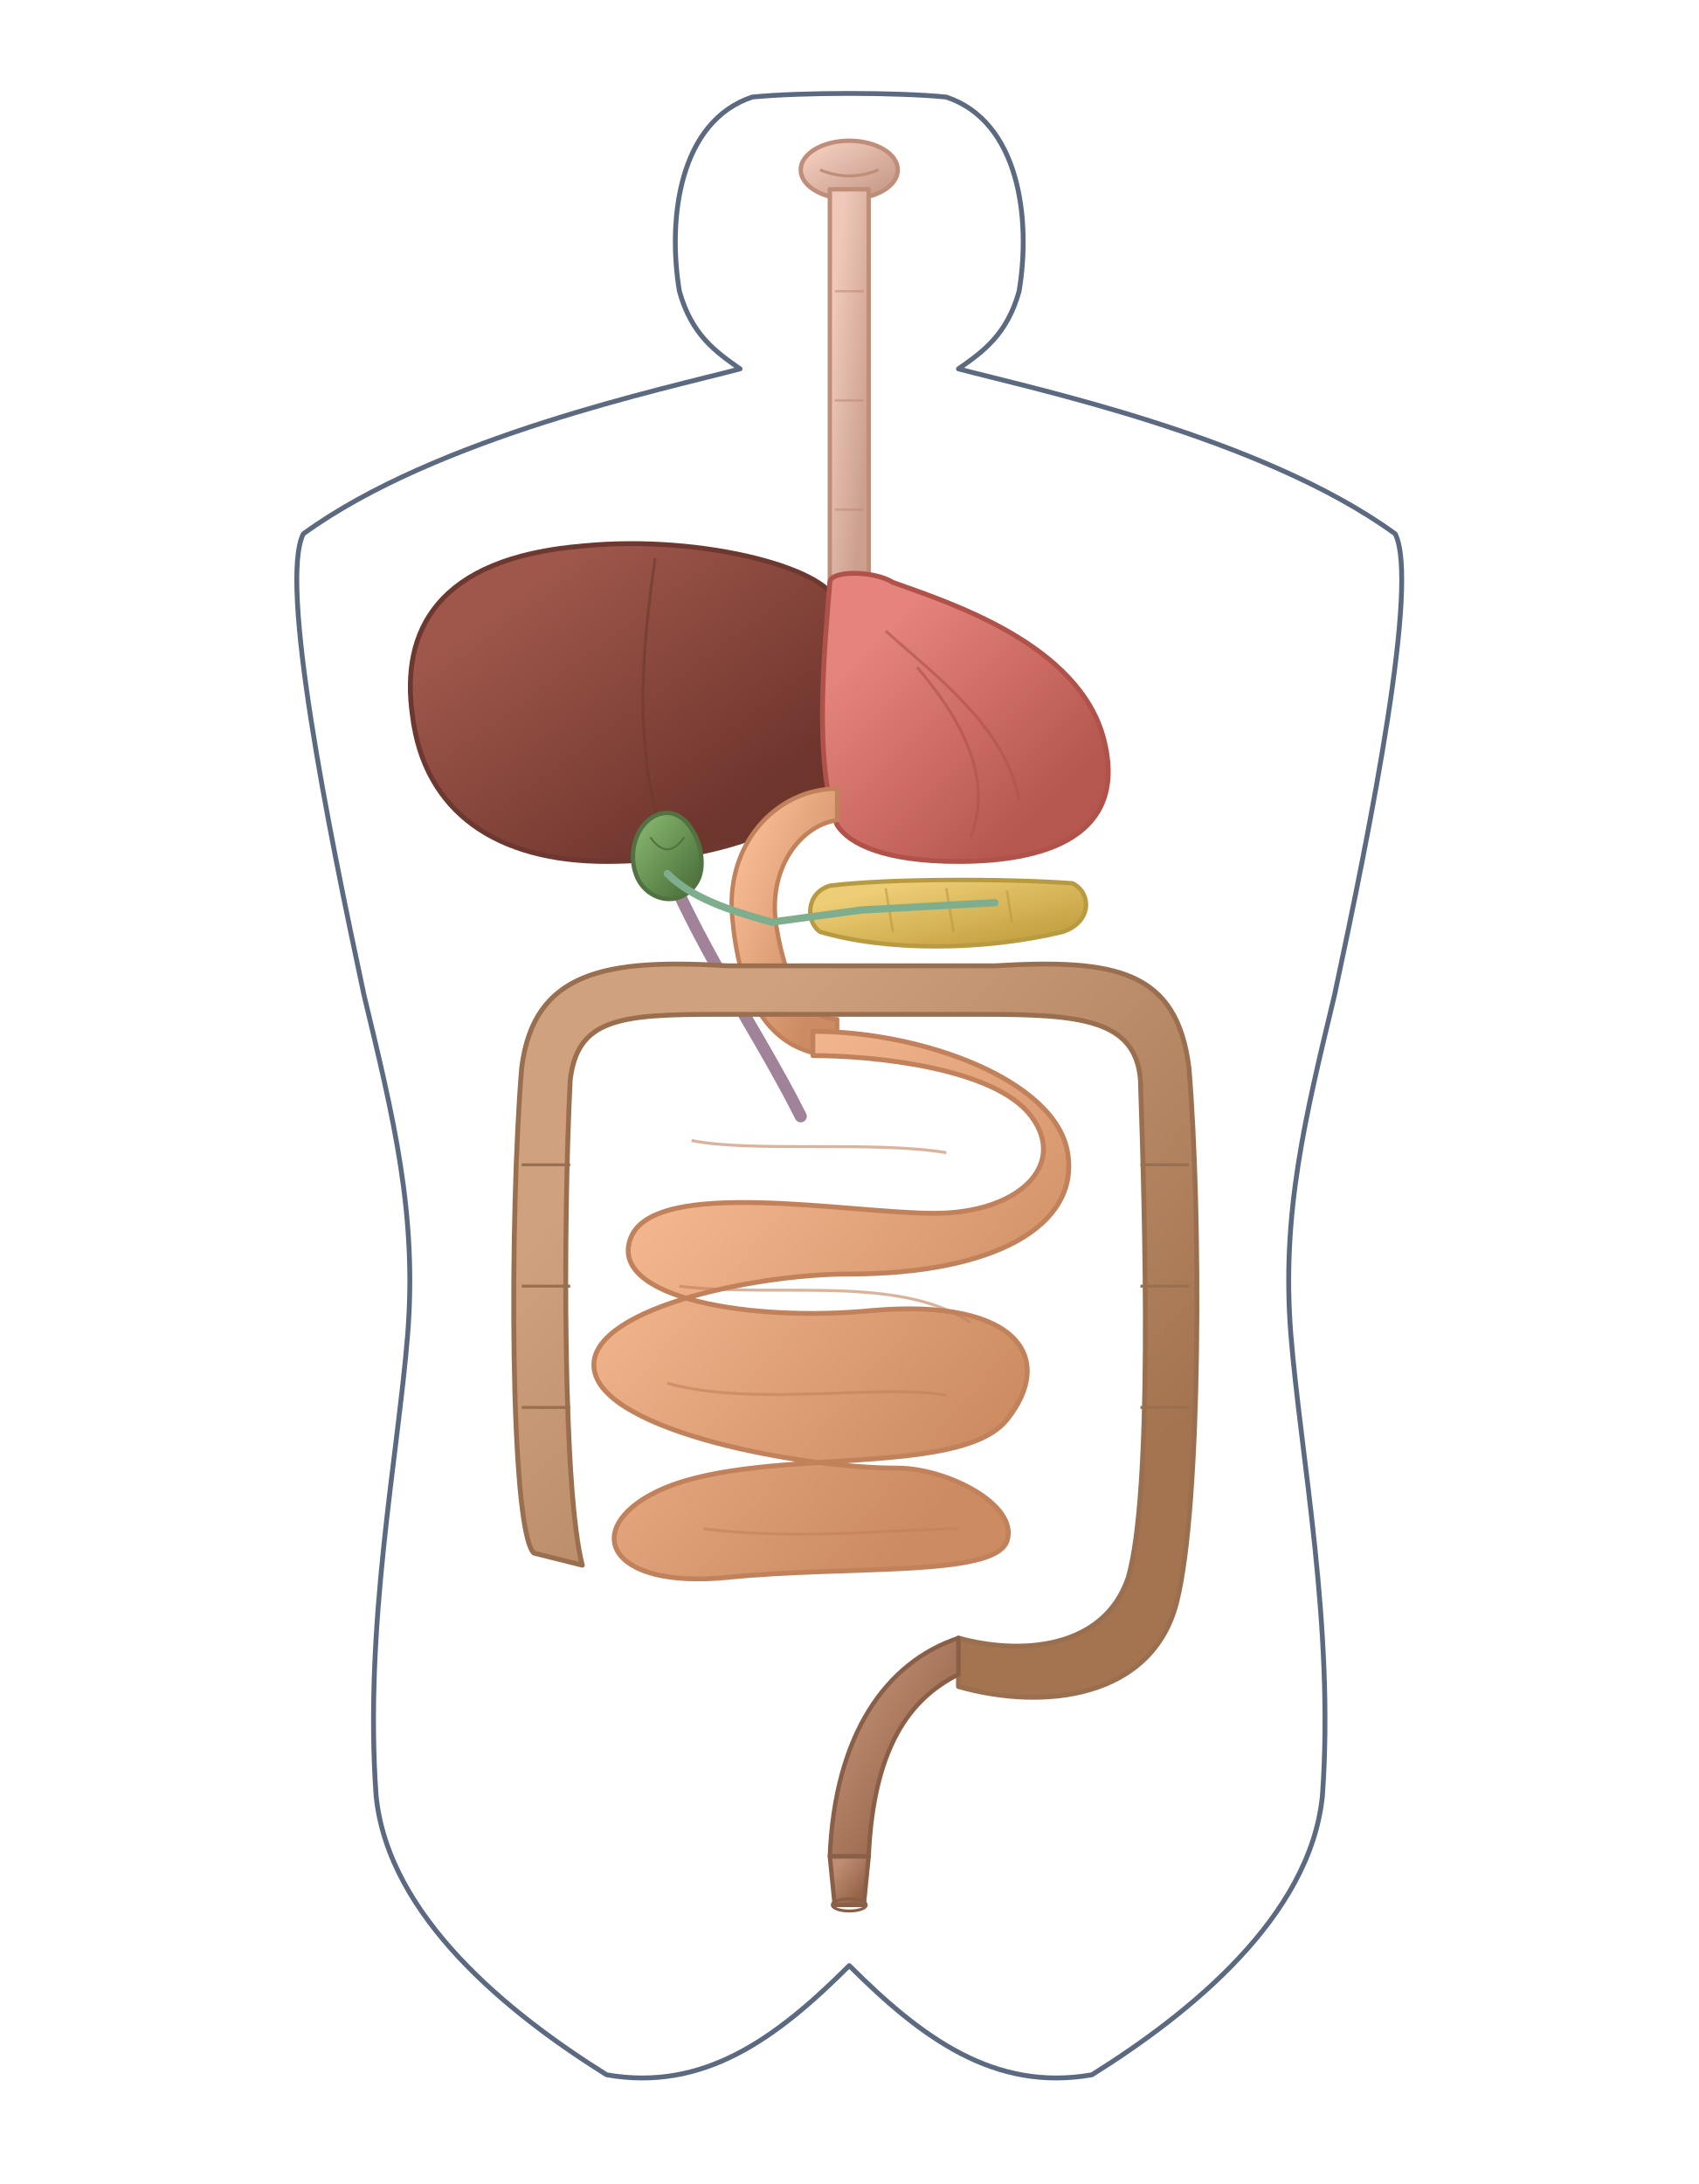
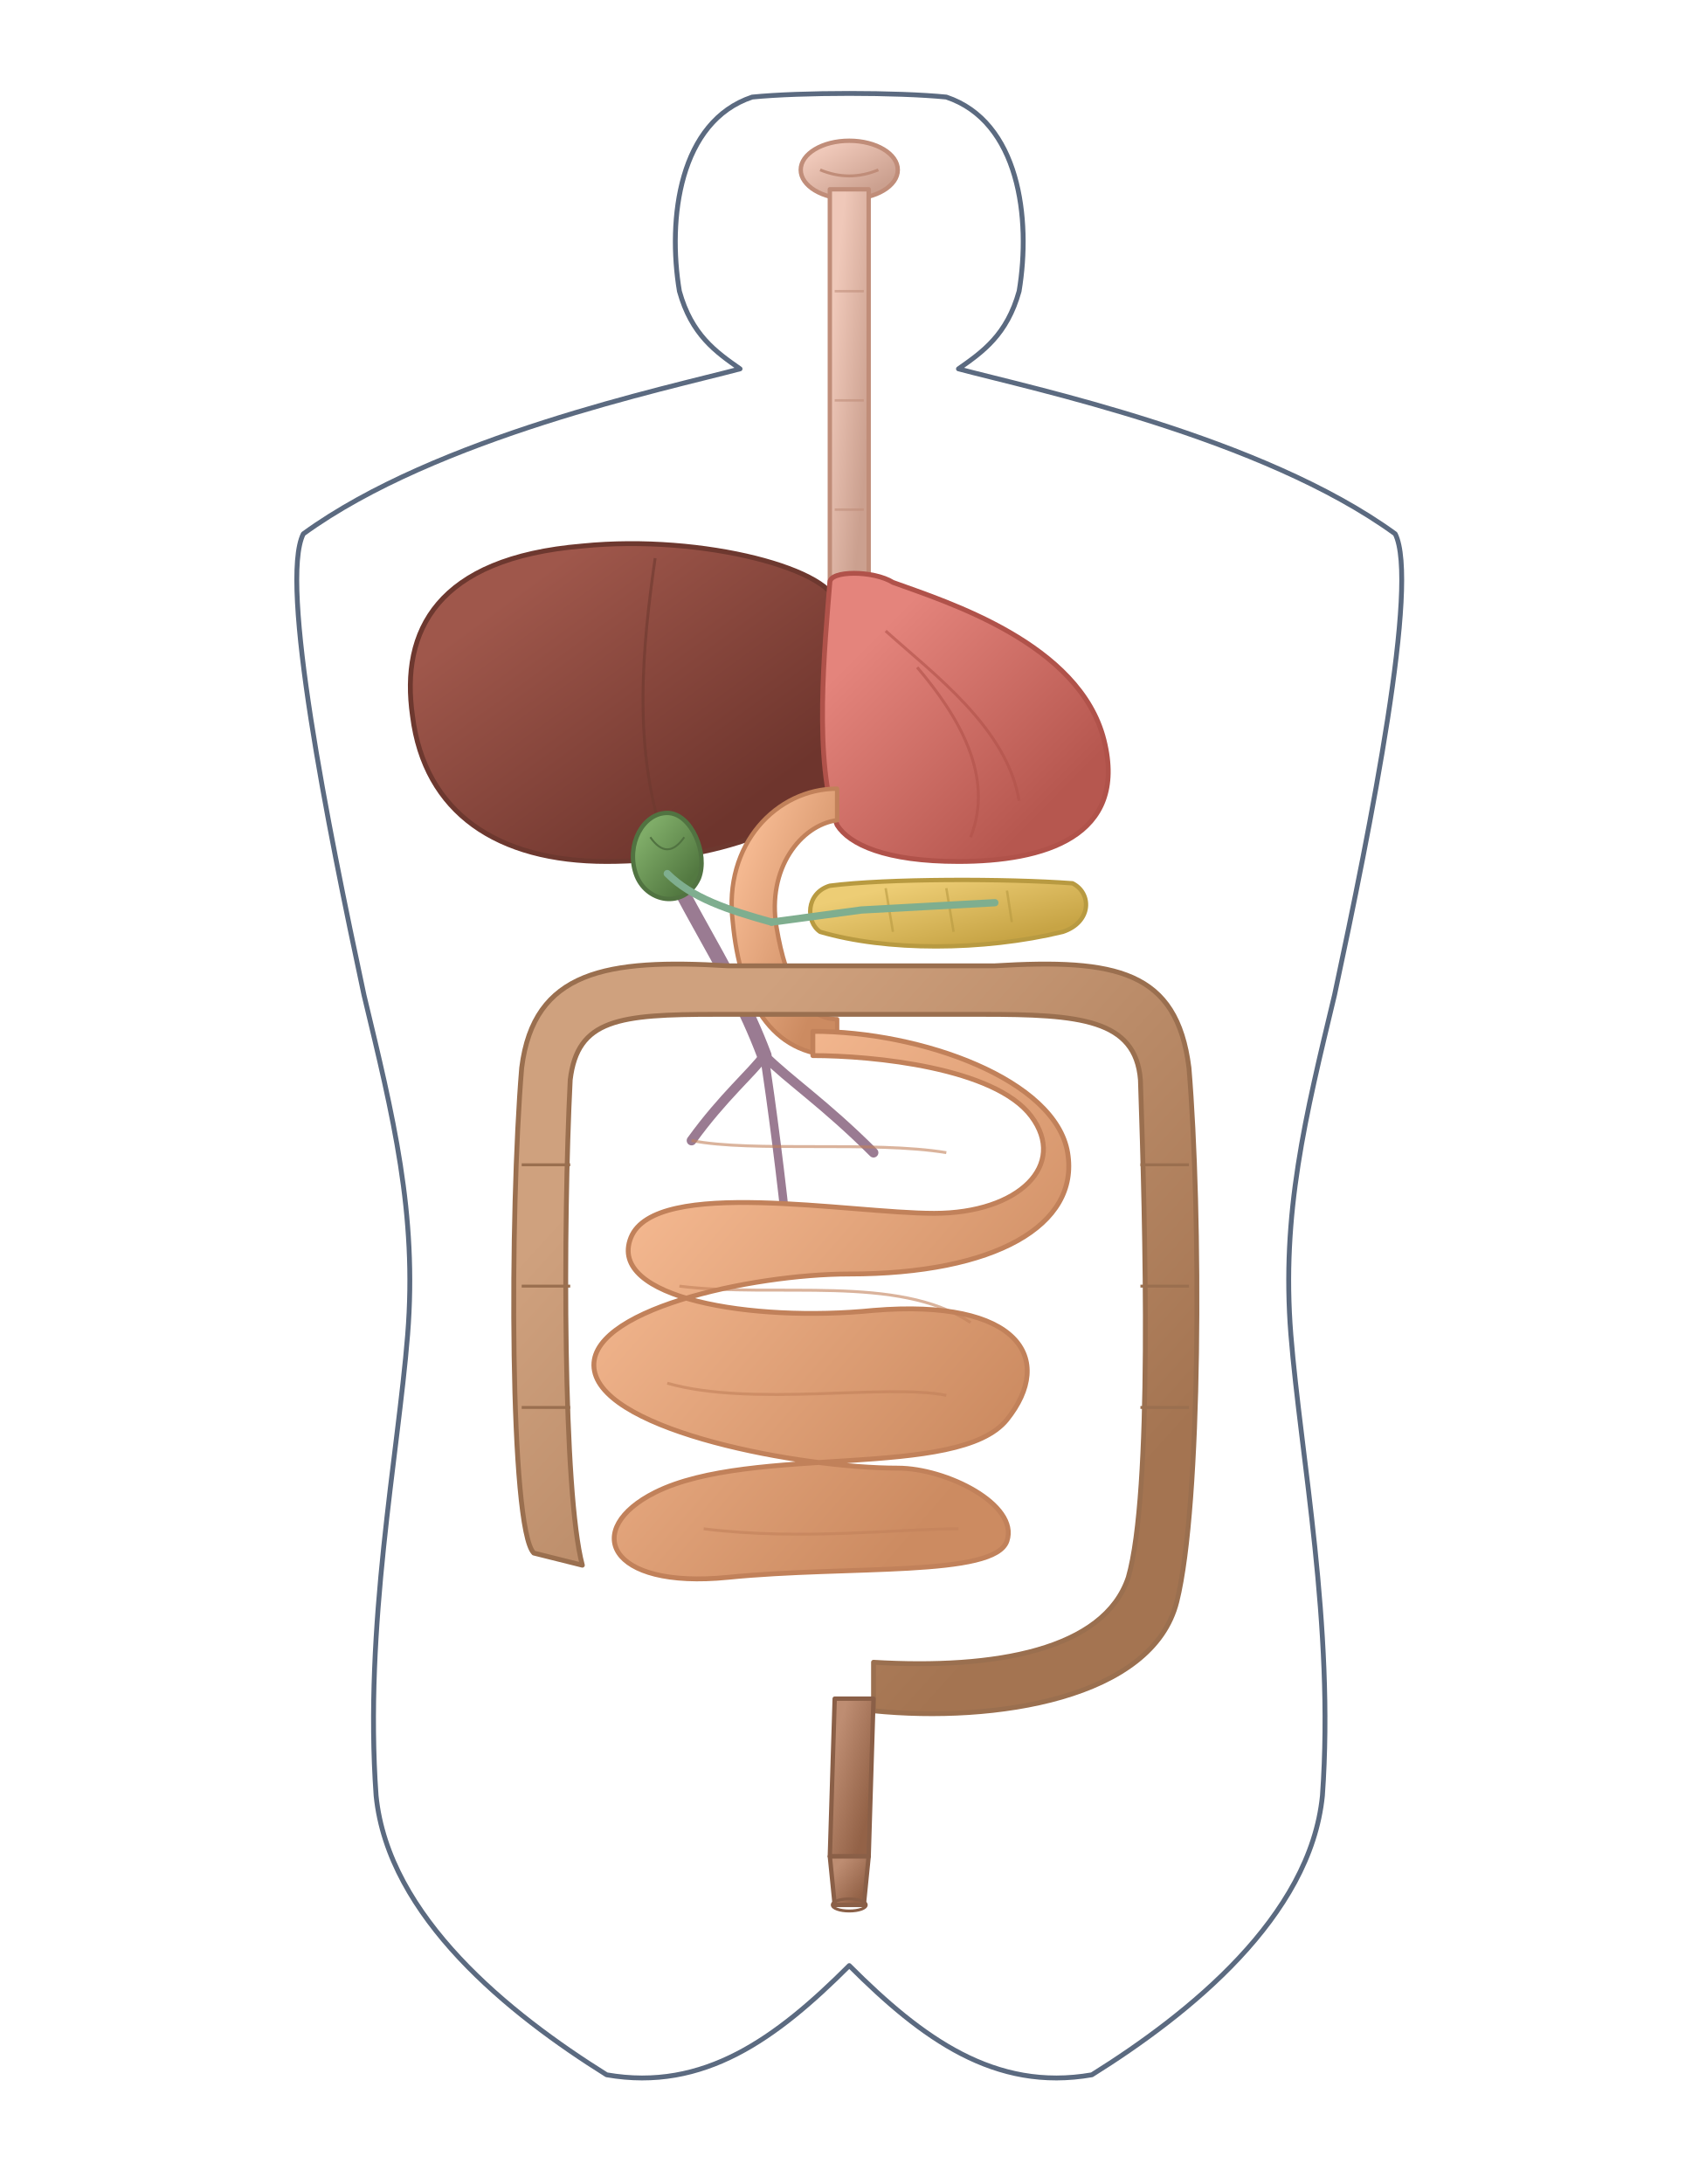
<svg xmlns="http://www.w3.org/2000/svg" viewBox="0 0 700 900" width="700" height="900">
  <defs>
-     <linearGradient id="gradMouth" x1="20%" y1="20%" x2="80%" y2="80%">
+     <linearGradient id="digestMouth" x1="20%" y1="20%" x2="80%" y2="80%">
      <stop offset="0%" stop-color="#efc8b9" />
      <stop offset="100%" stop-color="#cba08f" />
    </linearGradient>
-     <linearGradient id="gradStomach" x1="20%" y1="20%" x2="80%" y2="80%">
+     <linearGradient id="digestStomach" x1="20%" y1="20%" x2="80%" y2="80%">
      <stop offset="0%" stop-color="#e4847c" />
      <stop offset="100%" stop-color="#b6574f" />
    </linearGradient>
-     <linearGradient id="gradLiver" x1="20%" y1="20%" x2="80%" y2="80%">
+     <linearGradient id="digestLiver" x1="20%" y1="20%" x2="80%" y2="80%">
      <stop offset="0%" stop-color="#9f574b" />
      <stop offset="100%" stop-color="#6e352d" />
    </linearGradient>
-     <linearGradient id="gradGall" x1="20%" y1="20%" x2="80%" y2="80%">
+     <linearGradient id="digestGall" x1="20%" y1="20%" x2="80%" y2="80%">
      <stop offset="0%" stop-color="#7fac68" />
      <stop offset="100%" stop-color="#537941" />
    </linearGradient>
-     <linearGradient id="gradPancreas" x1="20%" y1="20%" x2="80%" y2="80%">
+     <linearGradient id="digestPancreas" x1="20%" y1="20%" x2="80%" y2="80%">
      <stop offset="0%" stop-color="#edcd75" />
      <stop offset="100%" stop-color="#c7a445" />
    </linearGradient>
-     <linearGradient id="gradSmall" x1="20%" y1="20%" x2="80%" y2="80%">
+     <linearGradient id="digestSmall" x1="20%" y1="20%" x2="80%" y2="80%">
      <stop offset="0%" stop-color="#f4b890" />
      <stop offset="100%" stop-color="#cc8b61" />
    </linearGradient>
-     <linearGradient id="gradLarge" x1="20%" y1="20%" x2="80%" y2="80%">
+     <linearGradient id="digestLarge" x1="20%" y1="20%" x2="80%" y2="80%">
      <stop offset="0%" stop-color="#cfa17e" />
      <stop offset="100%" stop-color="#a47451" />
    </linearGradient>
-     <linearGradient id="gradRectum" x1="20%" y1="20%" x2="80%" y2="80%">
+     <linearGradient id="digestRectum" x1="20%" y1="20%" x2="80%" y2="80%">
      <stop offset="0%" stop-color="#be8d72" />
      <stop offset="100%" stop-color="#936247" />
    </linearGradient>
  </defs>
  <path id="bodyOutline" d="     M 310 40     C 330 38, 370 38, 390 40     C 420 50, 425 90, 420 120     C 415 138, 405 145, 395 152     C 425 160, 520 180, 575 220     C 585 240, 565 340, 550 410     C 538 460, 528 500, 532 550     C 536 600, 550 670, 545 740     C 540 790, 490 830, 450 855     C 410 862, 380 840, 350 810     C 320 840, 290 862, 250 855     C 210 830, 160 790, 155 740     C 150 670, 164 600, 168 550     C 172 500, 162 460, 150 410     C 135 340, 115 240, 125 220     C 180 180, 275 160, 305 152     C 295 145, 285 138, 280 120     C 275 90, 280 50, 310 40 Z" fill="none" stroke="#5b6a80" stroke-width="2" stroke-linejoin="round" stroke-linecap="round" />
-   <path id="portalVein" d="M 330 460 C 310 420, 280 380, 265 330" fill="none" stroke="#8f6d86" stroke-width="5" stroke-linecap="round" opacity="0.85" />
+   <g id="portalVein" fill="none" stroke="#8f6d86" stroke-linecap="round" stroke-linejoin="round" opacity="0.9">
+     <path d="M 315 435 C 300 395, 275 365, 265 330" stroke-width="6.0" />
+     <path d="M 360 475 C 340 455, 325 445, 315 435" stroke-width="4.0" />
+     <path d="M 285 470 C 298 452, 310 442, 315 435" stroke-width="4.0" />
+     <path d="M 325 515 C 322 485, 318 455, 315 435" stroke-width="3.5" />
+   </g>
  <g id="liver">
-     <path d="       M 345 250       C 345 235, 290 220, 240 225       C 180 230, 165 260, 170 295       C 175 335, 205 355, 250 355       C 295 355, 335 340, 345 320       C 350 305, 345 265, 345 250 Z" fill="url(#gradLiver)" stroke="#6d382f" stroke-width="2" stroke-linejoin="round" />
+     <path d="       M 345 250       C 345 235, 290 220, 240 225       C 180 230, 165 260, 170 295       C 175 335, 205 355, 250 355       C 295 355, 335 340, 345 320       C 350 305, 345 265, 345 250 Z" fill="url(#digestLiver)" stroke="#6d382f" stroke-width="2" stroke-linejoin="round" />
    <path d="M 270 230 C 265 265, 260 310, 275 350" fill="none" stroke="#6d382f" stroke-width="1.2" opacity="0.6" />
  </g>
  <g id="gallbladder">
-     <path d="       M 275 335       C 265 335, 258 348, 262 360       C 266 372, 282 375, 288 362       C 292 352, 285 335, 275 335 Z" fill="url(#gradGall)" stroke="#517341" stroke-width="1.8" stroke-linejoin="round" />
+     <path d="       M 275 335       C 265 335, 258 348, 262 360       C 266 372, 282 375, 288 362       C 292 352, 285 335, 275 335 Z" fill="url(#digestGall)" stroke="#517341" stroke-width="1.8" stroke-linejoin="round" />
    <path d="M 268 345 Q 275 355 282 345" fill="none" stroke="#517341" stroke-width="0.8" />
  </g>
  <g id="mouth">
-     <ellipse cx="350" cy="70" rx="20" ry="12" fill="url(#gradMouth)" stroke="#c08d79" stroke-width="1.8" />
+     <ellipse cx="350" cy="70" rx="20" ry="12" fill="url(#digestMouth)" stroke="#c08d79" stroke-width="1.8" />
    <path d="M 338 70 Q 350 75 362 70" fill="none" stroke="#c08d79" stroke-width="1.2" />
  </g>
  <g id="esophagus">
-     <path d="       M 342 78 L 358 78       L 358 245 L 342 245 Z" fill="url(#gradMouth)" stroke="#c08d79" stroke-width="1.8" stroke-linejoin="round" />
+     <path d="       M 342 78 L 358 78       L 358 245 L 342 245 Z" fill="url(#digestMouth)" stroke="#c08d79" stroke-width="1.8" stroke-linejoin="round" />
    <line x1="344" y1="120" x2="356" y2="120" stroke="#c08d79" stroke-width="1" opacity="0.6" />
    <line x1="344" y1="165" x2="356" y2="165" stroke="#c08d79" stroke-width="1" opacity="0.6" />
    <line x1="344" y1="210" x2="356" y2="210" stroke="#c08d79" stroke-width="1" opacity="0.6" />
  </g>
  <g id="stomach">
-     <path d="       M 342 240       C 342 235, 360 235, 368 240       C 390 248, 445 265, 455 305       C 465 345, 430 355, 395 355       C 365 355, 350 348, 345 340       C 335 315, 340 265, 342 240 Z" fill="url(#gradStomach)" stroke="#b0524a" stroke-width="2" stroke-linejoin="round" />
+     <path d="       M 342 240       C 342 235, 360 235, 368 240       C 390 248, 445 265, 455 305       C 465 345, 430 355, 395 355       C 365 355, 350 348, 345 340       C 335 315, 340 265, 342 240 Z" fill="url(#digestStomach)" stroke="#b0524a" stroke-width="2" stroke-linejoin="round" />
    <path d="M 365 260 C 385 278, 415 300, 420 330" fill="none" stroke="#b0524a" stroke-width="1.2" opacity="0.6" />
    <path d="M 378 275 C 395 295, 410 320, 400 345" fill="none" stroke="#b0524a" stroke-width="1.2" opacity="0.6" />
  </g>
  <g id="pancreas">
-     <path d="       M 342 365       C 365 362, 415 362, 442 364       C 450 368, 450 380, 438 384       C 405 392, 365 392, 338 384       C 332 380, 332 368, 342 365 Z" fill="url(#gradPancreas)" stroke="#b89a41" stroke-width="1.8" stroke-linejoin="round" />
+     <path d="       M 342 365       C 365 362, 415 362, 442 364       C 450 368, 450 380, 438 384       C 405 392, 365 392, 338 384       C 332 380, 332 368, 342 365 Z" fill="url(#digestPancreas)" stroke="#b89a41" stroke-width="1.8" stroke-linejoin="round" />
    <path d="M 365 366 L 368 384 M 390 366 L 393 384 M 415 367 L 417 380" fill="none" stroke="#b89a41" stroke-width="1" opacity="0.6" />
  </g>
  <g id="duodenum">
-     <path d="       M 345 338       C 330 340, 316 358, 320 382       C 324 406, 332 420, 345 420       L 345 435       C 318 435, 305 412, 302 380       C 298 348, 320 325, 345 325 Z" fill="url(#gradSmall)" stroke="#c1815a" stroke-width="1.8" stroke-linejoin="round" />
+     <path d="       M 345 338       C 330 340, 316 358, 320 382       C 324 406, 332 420, 345 420       L 345 435       C 318 435, 305 412, 302 380       C 298 348, 320 325, 345 325 Z" fill="url(#digestSmall)" stroke="#c1815a" stroke-width="1.8" stroke-linejoin="round" />
  </g>
  <g id="ducts" fill="none" stroke="#7fae8f" stroke-width="3" stroke-linecap="round" stroke-linejoin="round">
    <path id="bileDuct" d="M 275 360 C 285 370, 300 375, 318 380" />
    <path id="pancreaticDuct" d="M 410 372 L 355 375 L 318 380" />
  </g>
  <g id="smallIntestine">
-     <path d="       M 335 435       C 360 435, 410 440, 425 460       C 440 480, 420 500, 385 500       C 350 500, 270 485, 260 510       C 250 535, 310 545, 360 540       C 420 535, 435 560, 415 585       C 395 610, 310 595, 270 615       C 240 630, 250 655, 300 650       C 350 645, 410 650, 415 635       C 420 620, 390 605, 370 605       C 330 605, 250 590, 245 565       C 240 540, 310 525, 350 525       C 410 525, 445 505, 440 475       C 435 445, 380 425, 335 425 Z" fill="url(#gradSmall)" stroke="#c1815a" stroke-width="2" stroke-linejoin="round" />
+     <path d="       M 335 435       C 360 435, 410 440, 425 460       C 440 480, 420 500, 385 500       C 350 500, 270 485, 260 510       C 250 535, 310 545, 360 540       C 420 535, 435 560, 415 585       C 395 610, 310 595, 270 615       C 240 630, 250 655, 300 650       C 350 645, 410 650, 415 635       C 420 620, 390 605, 370 605       C 330 605, 250 590, 245 565       C 240 540, 310 525, 350 525       C 410 525, 445 505, 440 475       C 435 445, 380 425, 335 425 Z" fill="url(#digestSmall)" stroke="#c1815a" stroke-width="2" stroke-linejoin="round" />
    <path d="       M 285 470 C 310 475, 360 470, 390 475       M 280 530 C 320 535, 370 525, 400 545       M 275 570 C 310 580, 365 570, 390 575       M 290 630 C 330 635, 370 630, 395 630" fill="none" stroke="#c1815a" stroke-width="1.2" opacity="0.6" />
  </g>
  <g id="largeIntestine">
-     <path d="       M 220 640       C 210 630, 210 500, 215 440       C 220 400, 250 395, 300 398       L 410 398       C 460 395, 485 400, 490 440       C 495 500, 495 620, 485 660       C 475 700, 430 705, 395 695       L 395 675       C 420 682, 455 680, 465 650       C 475 615, 472 505, 470 445       C 468 420, 445 418, 405 418       L 295 418       C 255 418, 238 420, 235 445       C 232 505, 232 615, 240 645 Z" fill="url(#gradLarge)" stroke="#9a6f4f" stroke-width="2" stroke-linejoin="round" />
+     <path d="       M 220 640       C 210 630, 210 500, 215 440       C 220 400, 250 395, 300 398       L 410 398       C 460 395, 485 400, 490 440       C 495 500, 495 620, 485 660       C 475 700, 410 710, 360 705       L 360 685       C 410 688, 455 680, 465 650       C 475 615, 472 505, 470 445       C 468 420, 445 418, 405 418       L 295 418       C 255 418, 238 420, 235 445       C 232 505, 232 615, 240 645 Z" fill="url(#digestLarge)" stroke="#9a6f4f" stroke-width="2" stroke-linejoin="round" />
    <line x1="215" y1="480" x2="235" y2="480" stroke="#9a6f4f" stroke-width="1.2" />
    <line x1="215" y1="530" x2="235" y2="530" stroke="#9a6f4f" stroke-width="1.2" />
    <line x1="215" y1="580" x2="235" y2="580" stroke="#9a6f4f" stroke-width="1.2" />
    <line x1="470" y1="480" x2="490" y2="480" stroke="#9a6f4f" stroke-width="1.2" />
    <line x1="470" y1="530" x2="490" y2="530" stroke="#9a6f4f" stroke-width="1.2" />
    <line x1="470" y1="580" x2="490" y2="580" stroke="#9a6f4f" stroke-width="1.2" />
  </g>
  <g id="rectum">
-     <path d="       M 395 690       C 375 700, 360 720, 358 765       L 342 765       C 344 715, 365 685, 395 675 Z" fill="url(#gradRectum)" stroke="#8a5f47" stroke-width="1.8" stroke-linejoin="round" />
+     <path d="       M 360 700       L 358 765       L 342 765       L 344 700 Z" fill="url(#digestRectum)" stroke="#8a5f47" stroke-width="1.8" stroke-linejoin="round" />
  </g>
  <g id="anus">
-     <path d="       M 342 765 L 358 765       L 356 785 L 344 785 Z" fill="url(#gradRectum)" stroke="#8a5f47" stroke-width="1.8" stroke-linejoin="round" />
+     <path d="       M 342 765 L 358 765       L 356 785 L 344 785 Z" fill="url(#digestRectum)" stroke="#8a5f47" stroke-width="1.8" stroke-linejoin="round" />
    <ellipse cx="350" cy="785" rx="7" ry="2.5" fill="none" stroke="#8a5f47" stroke-width="1.2" />
  </g>
</svg>
